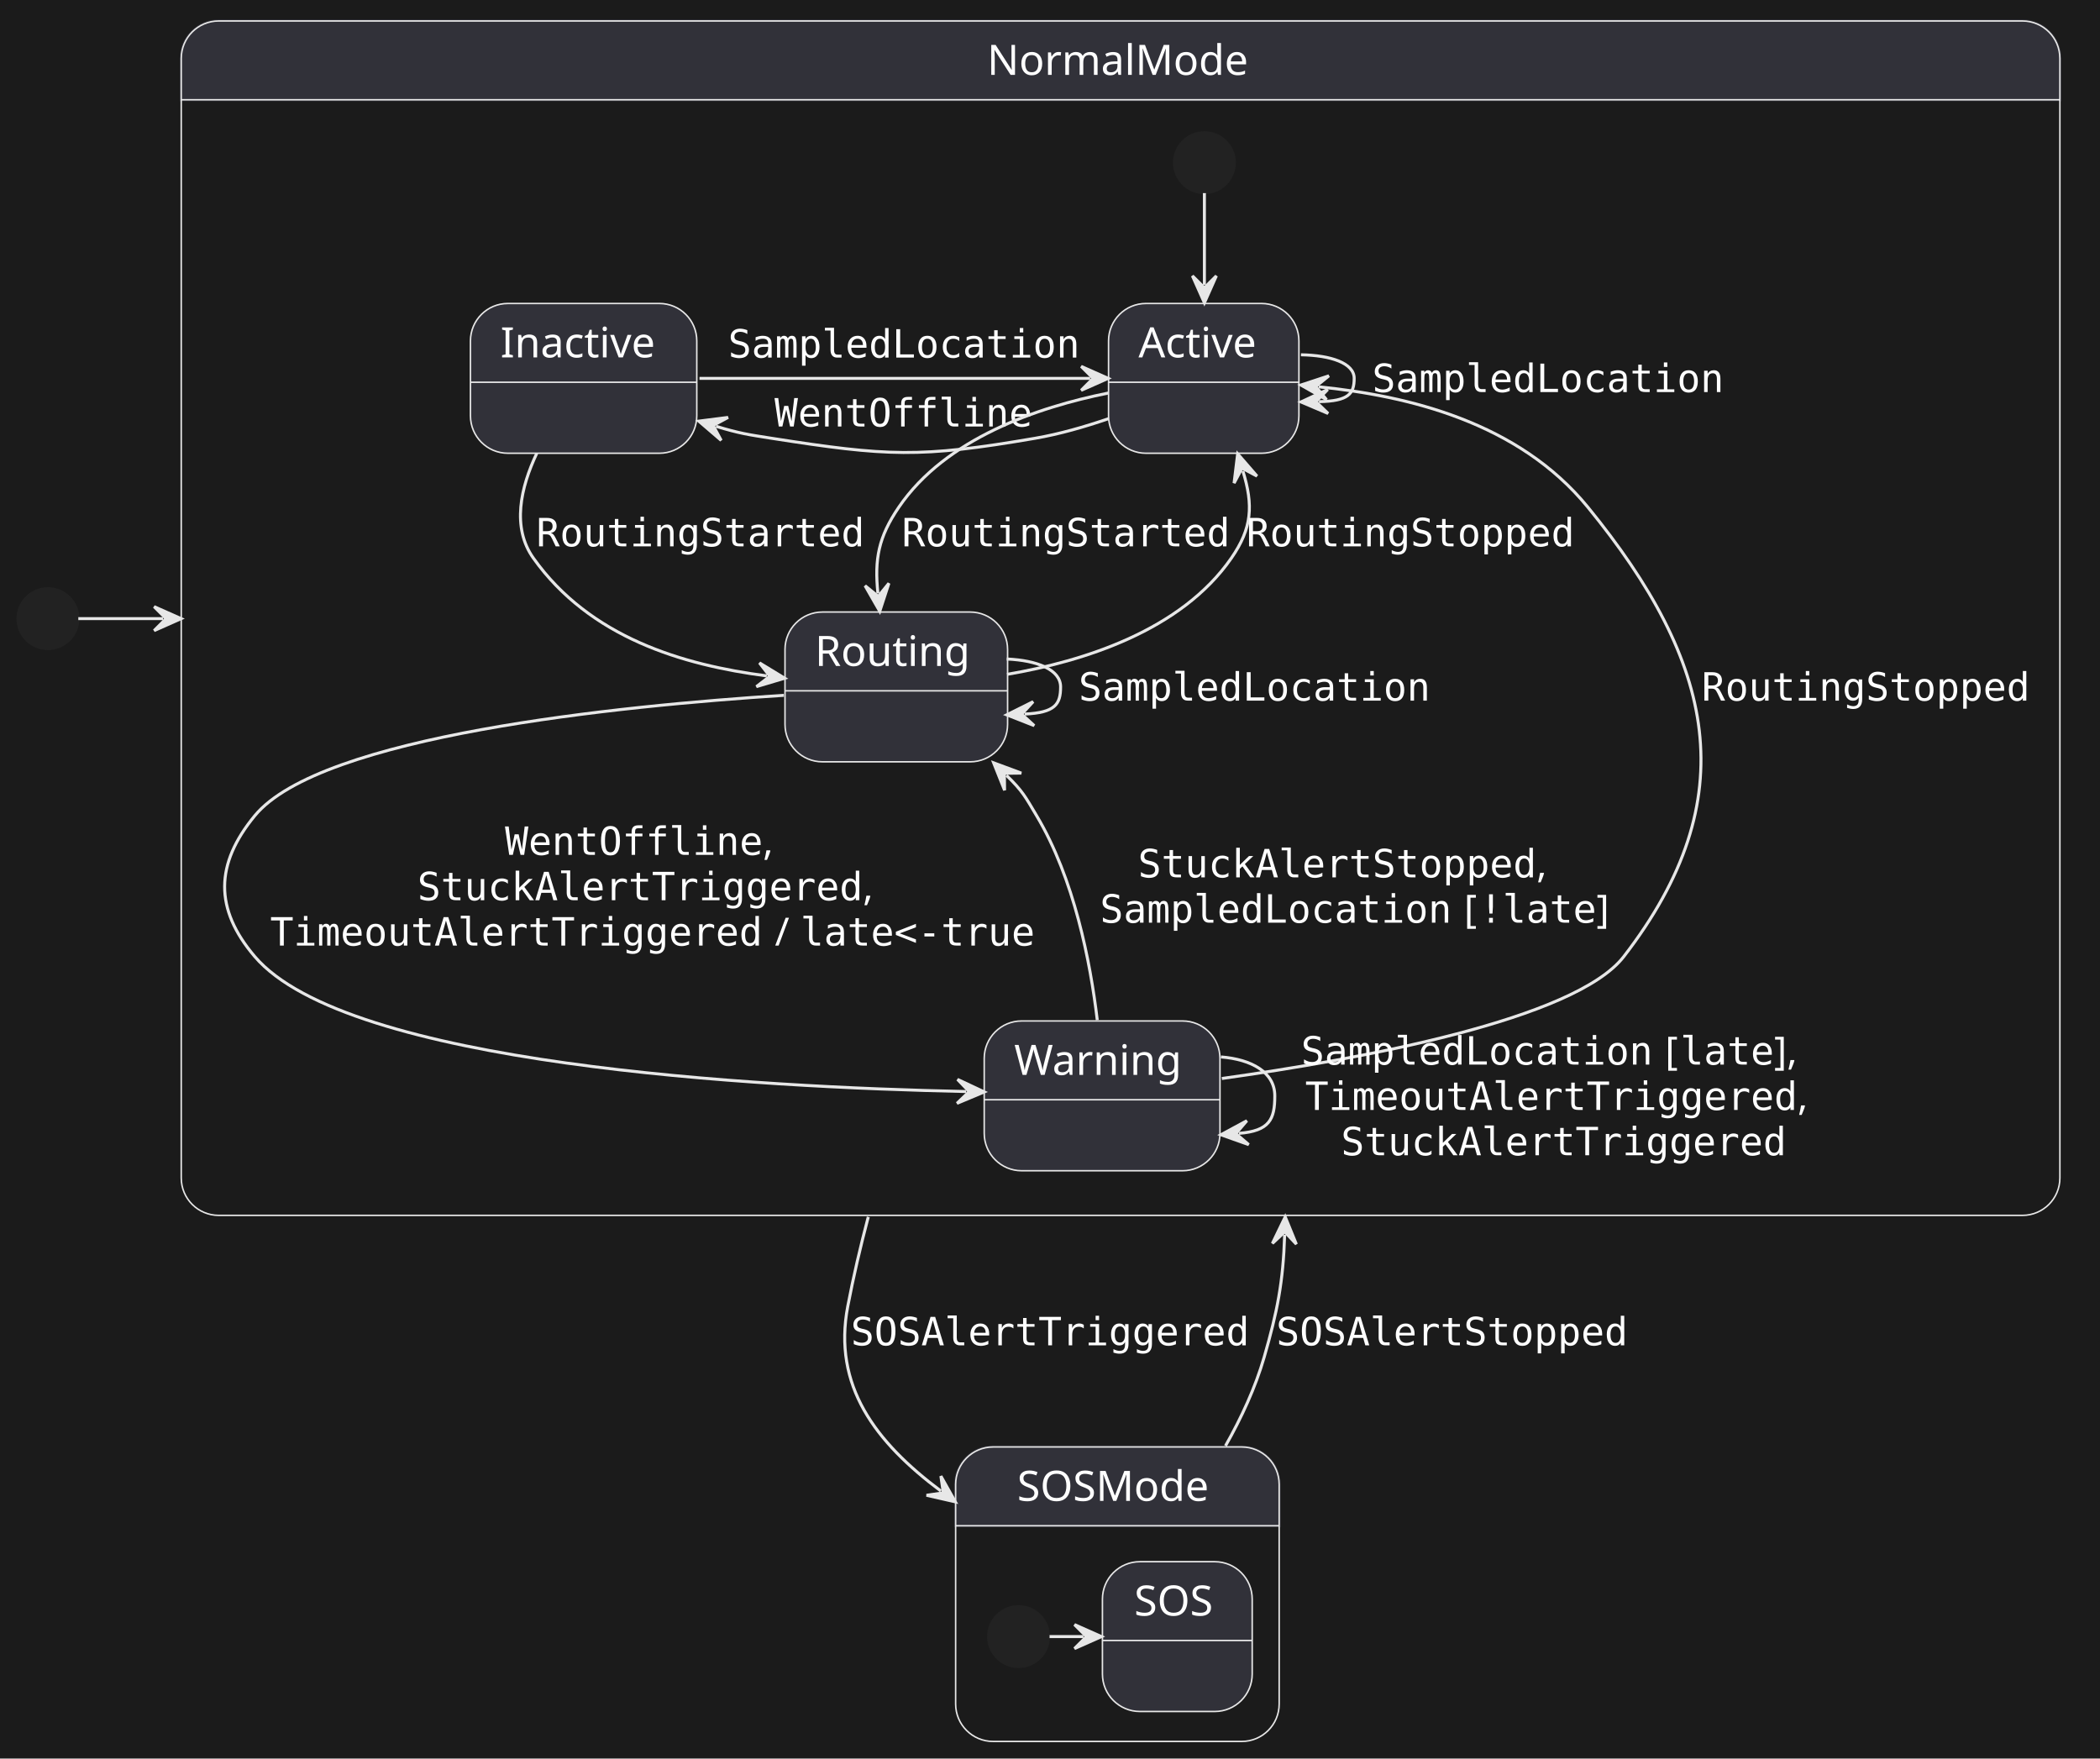
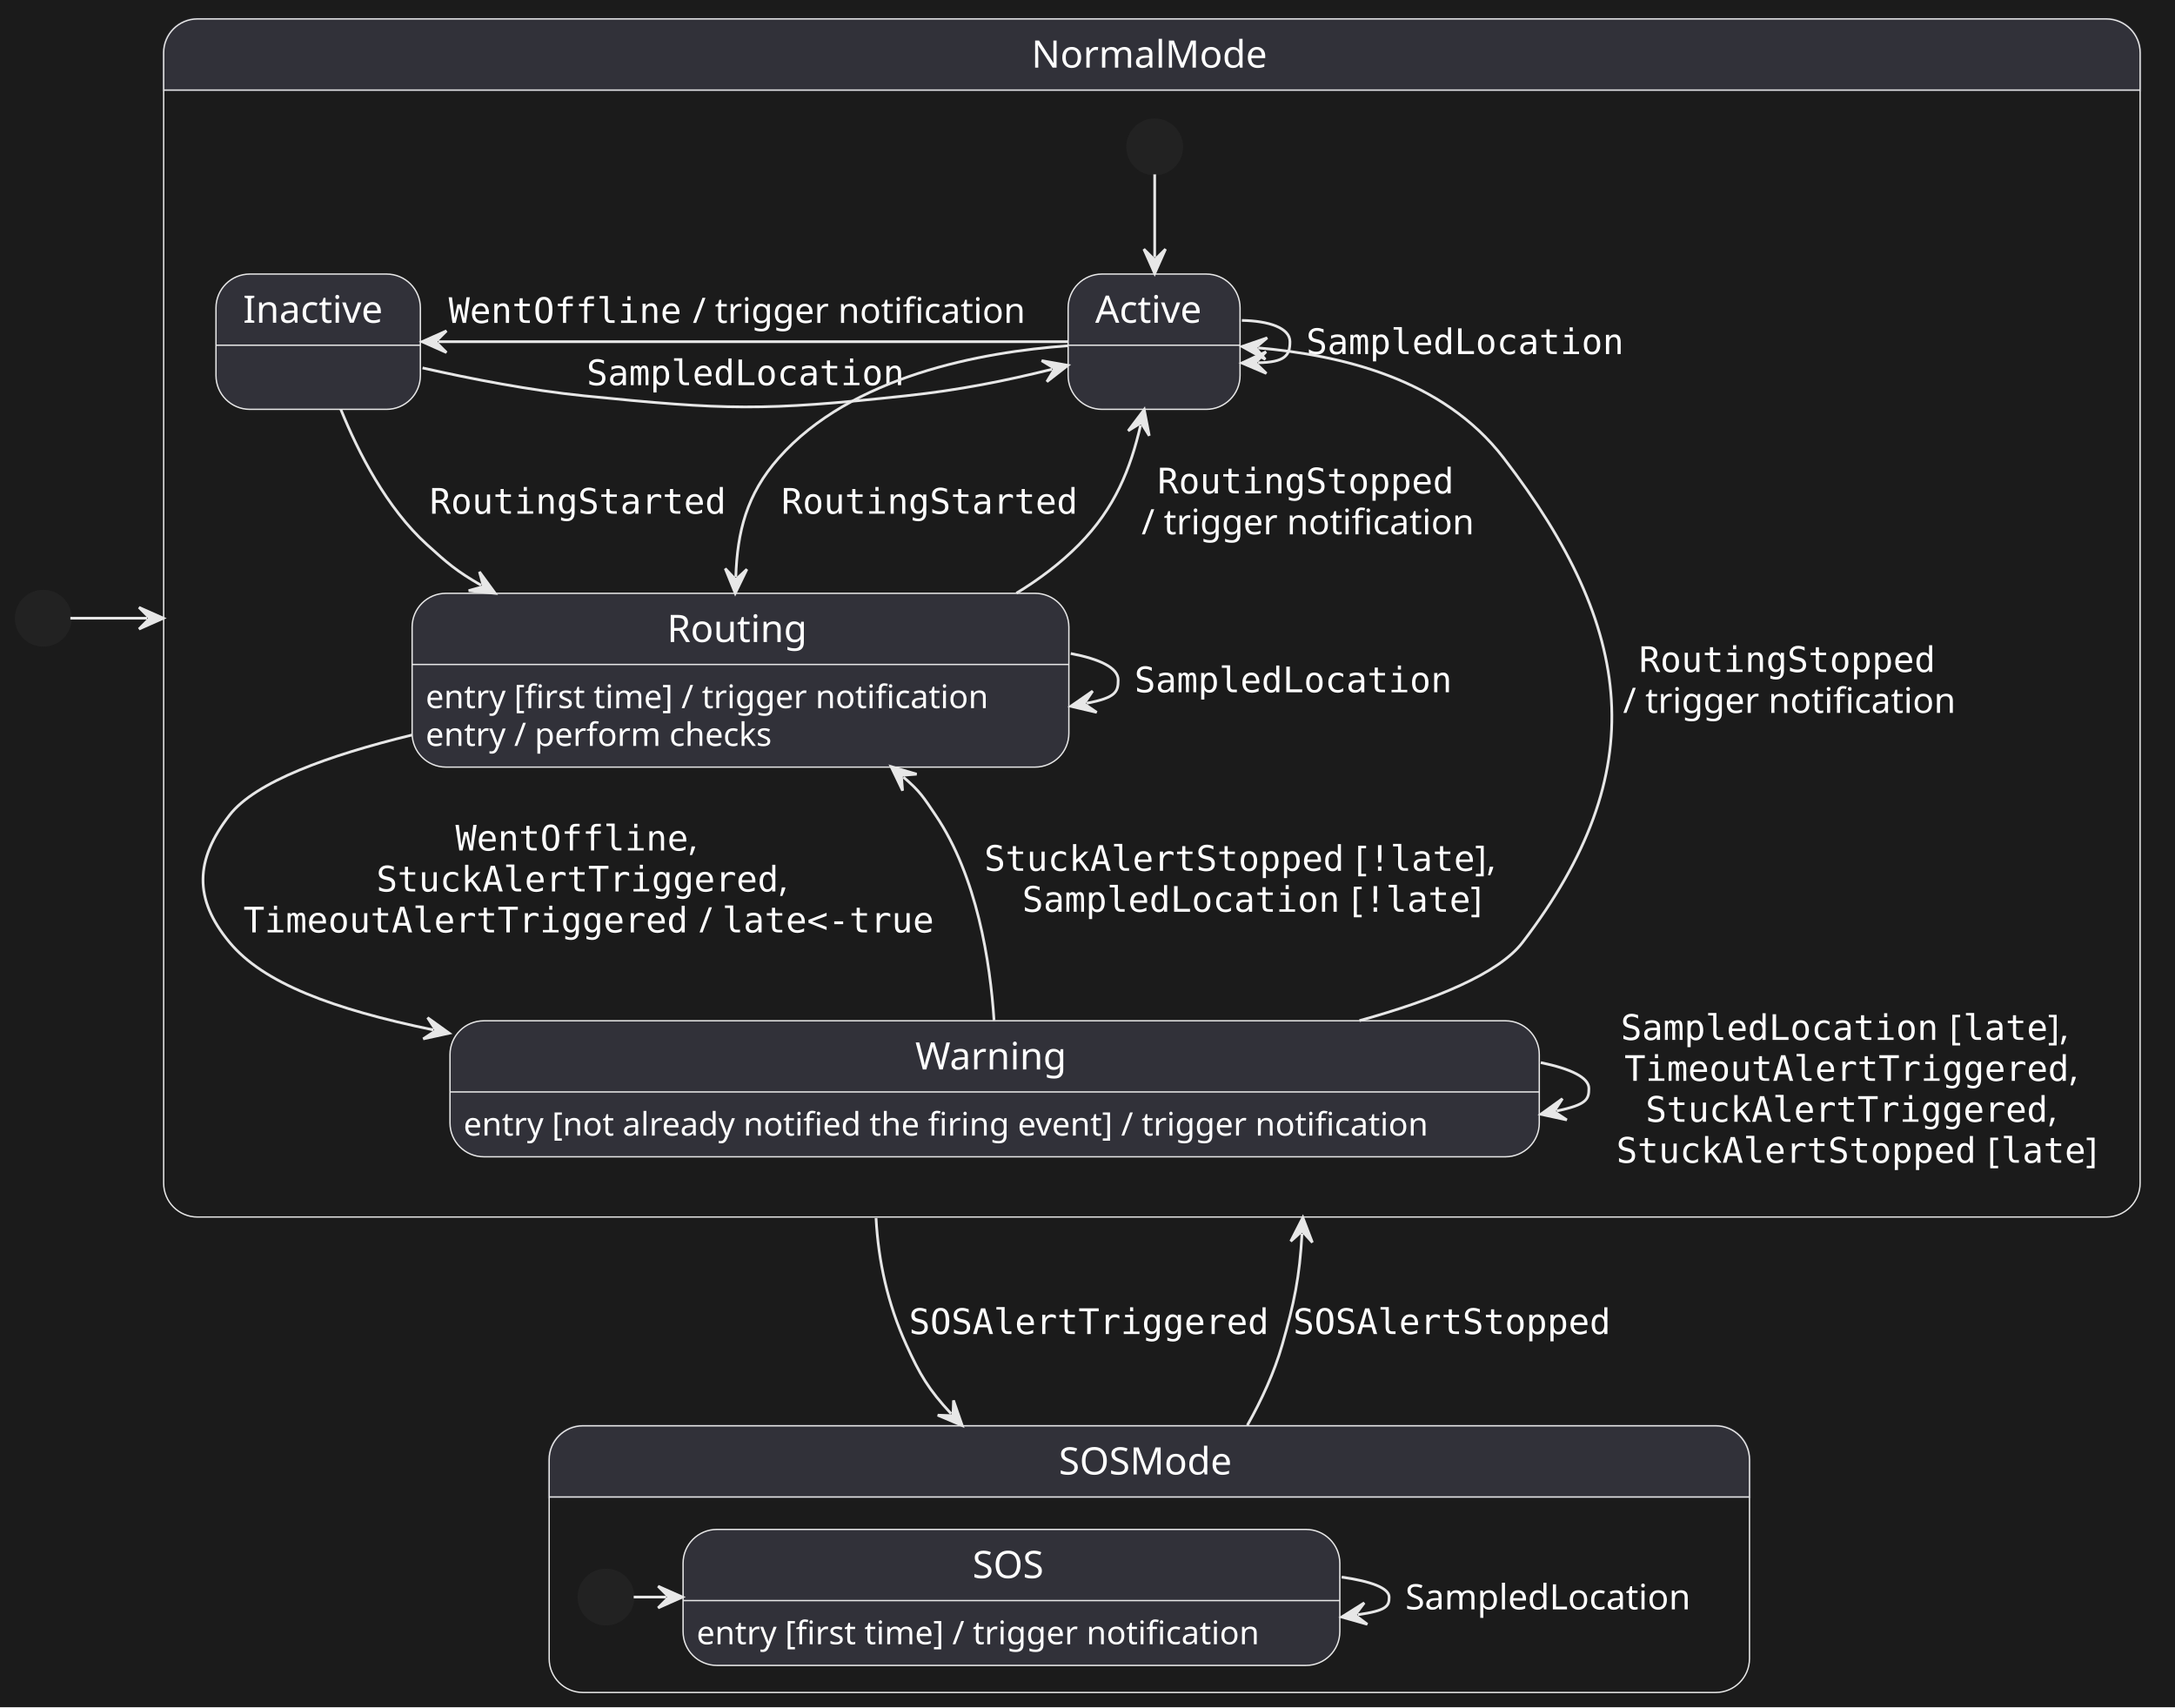
- <svg xmlns="http://www.w3.org/2000/svg" contentStyleType="text/css" data-diagram-type="STATE" height="587px" preserveAspectRatio="none" style="width:701px;height:587px;background:#1B1B1B;" version="1.1" viewBox="0 0 701 587" width="701px" zoomAndPan="magnify">
+ <svg xmlns="http://www.w3.org/2000/svg" contentStyleType="text/css" data-diagram-type="STATE" height="631px" preserveAspectRatio="none" style="width:804px;height:631px;background:#1B1B1B;" version="1.1" viewBox="0 0 804 631" width="804px" zoomAndPan="magnify">
  <defs />
  <g>
-     <rect fill="#1B1B1B" height="587" style="stroke:#FFFFFF00;stroke-width:1;" width="701" x="0" y="0" />
-     <path d="M73,7 L675.113,7 A12.5,12.5 0 0 1 687.613,19.5 L687.613,33.297 L60.5,33.297 L60.5,19.5 A12.5,12.5 0 0 1 73,7 " fill="#313139" style="stroke:#313139;stroke-width:1;" />
-     <rect fill="#FFFFFF" fill-opacity="0" height="398.695" rx="12.5" ry="12.5" style="stroke:#E7E7E7;stroke-width:0.5;" width="627.113" x="60.5" y="7" />
-     <line style="stroke:#E7E7E7;stroke-width:0.5;" x1="60.5" x2="687.613" y1="33.297" y2="33.297" />
-     <text fill="#FFFFFF" font-family="sans-serif" font-size="14" lengthAdjust="spacing" textLength="89.045" x="329.534" y="24.995">NormalMode</text>
-     <ellipse cx="402.04" cy="54.297" fill="#222222" rx="10" ry="10" style="stroke:#222222;stroke-width:1;" />
+     <rect fill="#1B1B1B" height="631" style="stroke:#FFFFFF00;stroke-width:1;" width="804" x="0" y="0" />
+     <path d="M73,7 L778.608,7 A12.5,12.5 0 0 1 791.108,19.5 L791.108,33.297 L60.5,33.297 L60.5,19.5 A12.5,12.5 0 0 1 73,7 " fill="#313139" style="stroke:#313139;stroke-width:1;" />
+     <rect fill="#FFFFFF" fill-opacity="0" height="442.828" rx="12.5" ry="12.5" style="stroke:#E7E7E7;stroke-width:0.5;" width="730.608" x="60.5" y="7" />
+     <line style="stroke:#E7E7E7;stroke-width:0.5;" x1="60.5" x2="791.108" y1="33.297" y2="33.297" />
+     <text fill="#FFFFFF" font-family="sans-serif" font-size="14" lengthAdjust="spacing" textLength="89.045" x="381.282" y="24.995">NormalMode</text>
+     <ellipse cx="426.84" cy="54.297" fill="#222222" rx="10" ry="10" style="stroke:#222222;stroke-width:1;" />
    <g id="NormalMode.Active">
-       <rect fill="#313139" height="50" rx="12.5" ry="12.5" style="stroke:#E7E7E7;stroke-width:0.5;" width="63.552" x="370.04" y="101.297" />
-       <line style="stroke:#E7E7E7;stroke-width:0.5;" x1="370.04" x2="433.592" y1="127.594" y2="127.594" />
-       <text fill="#FFFFFF" font-family="sans-serif" font-size="14" lengthAdjust="spacing" textLength="43.552" x="380.04" y="119.292">Active</text>
+       <rect fill="#313139" height="50" rx="12.5" ry="12.5" style="stroke:#E7E7E7;stroke-width:0.5;" width="63.552" x="394.84" y="101.297" />
+       <line style="stroke:#E7E7E7;stroke-width:0.5;" x1="394.84" x2="458.392" y1="127.594" y2="127.594" />
+       <text fill="#FFFFFF" font-family="sans-serif" font-size="14" lengthAdjust="spacing" textLength="43.552" x="404.84" y="119.292">Active</text>
    </g>
    <g id="NormalMode.Inactive">
-       <rect fill="#313139" height="50" rx="12.5" ry="12.5" style="stroke:#E7E7E7;stroke-width:0.5;" width="75.556" x="157.04" y="101.297" />
-       <line style="stroke:#E7E7E7;stroke-width:0.5;" x1="157.04" x2="232.596" y1="127.594" y2="127.594" />
-       <text fill="#FFFFFF" font-family="sans-serif" font-size="14" lengthAdjust="spacing" textLength="55.556" x="167.04" y="119.292">Inactive</text>
+       <rect fill="#313139" height="50" rx="12.5" ry="12.5" style="stroke:#E7E7E7;stroke-width:0.5;" width="75.556" x="79.84" y="101.297" />
+       <line style="stroke:#E7E7E7;stroke-width:0.5;" x1="79.84" x2="155.396" y1="127.594" y2="127.594" />
+       <text fill="#FFFFFF" font-family="sans-serif" font-size="14" lengthAdjust="spacing" textLength="55.556" x="89.84" y="119.292">Inactive</text>
    </g>
    <g id="NormalMode.Routing">
-       <rect fill="#313139" height="50" rx="12.5" ry="12.5" style="stroke:#E7E7E7;stroke-width:0.5;" width="74.305" x="262.04" y="204.297" />
-       <line style="stroke:#E7E7E7;stroke-width:0.5;" x1="262.04" x2="336.345" y1="230.594" y2="230.594" />
-       <text fill="#FFFFFF" font-family="sans-serif" font-size="14" lengthAdjust="spacing" textLength="54.305" x="272.04" y="222.292">Routing</text>
+       <rect fill="#313139" height="64.234" rx="12.5" ry="12.5" style="stroke:#E7E7E7;stroke-width:0.5;" width="242.773" x="152.34" y="219.297" />
+       <line style="stroke:#E7E7E7;stroke-width:0.5;" x1="152.34" x2="395.113" y1="245.594" y2="245.594" />
+       <text fill="#FFFFFF" font-family="sans-serif" font-size="14" lengthAdjust="spacing" textLength="54.305" x="246.574" y="237.292">Routing</text>
+       <text fill="#FFFFFF" font-family="sans-serif" font-size="12" lengthAdjust="spacing" textLength="222.773" x="157.34" y="261.732">entry [first time] / trigger notification</text>
+       <text fill="#FFFFFF" font-family="sans-serif" font-size="12" lengthAdjust="spacing" textLength="136.723" x="157.34" y="275.701">entry / perform checks</text>
    </g>
    <g id="NormalMode.Warning">
-       <rect fill="#313139" height="50" rx="12.5" ry="12.5" style="stroke:#E7E7E7;stroke-width:0.5;" width="78.7" x="328.54" y="340.797" />
-       <line style="stroke:#E7E7E7;stroke-width:0.5;" x1="328.54" x2="407.24" y1="367.094" y2="367.094" />
-       <text fill="#FFFFFF" font-family="sans-serif" font-size="14" lengthAdjust="spacing" textLength="58.7" x="338.54" y="358.792">Warning</text>
+       <rect fill="#313139" height="50.266" rx="12.5" ry="12.5" style="stroke:#E7E7E7;stroke-width:0.5;" width="402.664" x="166.34" y="377.297" />
+       <line style="stroke:#E7E7E7;stroke-width:0.5;" x1="166.34" x2="569.004" y1="403.594" y2="403.594" />
+       <text fill="#FFFFFF" font-family="sans-serif" font-size="14" lengthAdjust="spacing" textLength="58.7" x="338.322" y="395.292">Warning</text>
+       <text fill="#FFFFFF" font-family="sans-serif" font-size="12" lengthAdjust="spacing" textLength="382.664" x="171.34" y="419.732">entry [not already notified the firing event] / trigger notification</text>
    </g>
    <g id="link_*start*NormalMode_Active">
-       <path d="M402.04,64.447 C402.04,73.717 402.04,82.437 402.04,95.077 " fill="#FFFFFF" fill-opacity="0" id="*start*NormalMode-to-Active" style="stroke:#E7E7E7;stroke-width:1;" />
-       <polygon fill="#E7E7E7" points="402.04,101.077,406.04,92.077,402.04,96.077,398.04,92.077,402.04,101.077" style="stroke:#E7E7E7;stroke-width:1;" />
+       <path d="M426.84,64.447 C426.84,73.717 426.84,82.437 426.84,95.077 " fill="#FFFFFF" fill-opacity="0" id="*start*NormalMode-to-Active" style="stroke:#E7E7E7;stroke-width:1;" />
+       <polygon fill="#E7E7E7" points="426.84,101.077,430.84,92.077,426.84,96.077,422.84,92.077,426.84,101.077" style="stroke:#E7E7E7;stroke-width:1;" />
    </g>
    <g id="link_Active_Active">
-       <path d="M434.27,118.427 C444.22,118.587 452.04,121.207 452.04,126.297 C452.04,131.387 450.219,133.91 440.269,134.07 " fill="#FFFFFF" fill-opacity="0" id="Active-to-Active" style="stroke:#E7E7E7;stroke-width:1;" />
-       <polygon fill="#E7E7E7" points="434.27,134.167,443.333,138.022,439.269,134.087,443.204,130.023,434.27,134.167" style="stroke:#E7E7E7;stroke-width:1;" />
-       <text fill="#FFFFFF" font-family="monospace" font-size="13" lengthAdjust="spacing" textLength="117.4" x="458.04" y="130.864">SampledLocation</text>
+       <path d="M459.06,118.427 C469.02,118.587 476.84,121.207 476.84,126.297 C476.84,131.387 475.019,133.911 465.059,134.071 " fill="#FFFFFF" fill-opacity="0" id="Active-to-Active" style="stroke:#E7E7E7;stroke-width:1;" />
+       <polygon fill="#E7E7E7" points="459.06,134.167,468.123,138.022,464.059,134.087,467.995,130.023,459.06,134.167" style="stroke:#E7E7E7;stroke-width:1;" />
+       <text fill="#FFFFFF" font-family="monospace" font-size="13" lengthAdjust="spacing" textLength="117.4" x="482.84" y="130.864">SampledLocation</text>
    </g>
    <g id="link_Inactive_Active">
-       <path d="M239.016,142.304 C246.936,144.684 249.55,145.047 257.54,146.297 C296.19,152.327 307,152.917 345.54,146.297 C353.65,144.907 362.13,142.467 369.98,139.767 " fill="#FFFFFF" fill-opacity="0" id="Inactive-backto-Active" style="stroke:#E7E7E7;stroke-width:1;" />
-       <polygon fill="#E7E7E7" points="233.27,140.577,240.738,146.998,238.059,142.016,243.04,139.336,233.27,140.577" style="stroke:#E7E7E7;stroke-width:1;" />
-       <text fill="#FFFFFF" font-family="monospace" font-size="13" lengthAdjust="spacing" textLength="86.093" x="258.54" y="142.364">WentOffline</text>
+       <path d="M162.04,126.297 C223.56,126.297 337.48,126.297 394.81,126.297 " fill="#FFFFFF" fill-opacity="0" id="Inactive-backto-Active" style="stroke:#E7E7E7;stroke-width:1;" />
+       <polygon fill="#E7E7E7" points="156.04,126.297,165.04,130.297,161.04,126.297,165.04,122.297,156.04,126.297" style="stroke:#E7E7E7;stroke-width:1;" />
+       <text fill="#FFFFFF" font-family="monospace" font-size="13" lengthAdjust="spacing" textLength="86.093" x="165.84" y="119.364">WentOffline</text>
+       <text fill="#FFFFFF" font-family="sans-serif" font-size="13" lengthAdjust="spacing" textLength="129.651" x="256.066" y="119.364">/ trigger notification</text>
    </g>
    <g id="link_Inactive_Active">
-       <path d="M233.49,126.297 C272.78,126.297 327.09,126.297 363.91,126.297 " fill="#FFFFFF" fill-opacity="0" id="Inactive-to-Active" style="stroke:#E7E7E7;stroke-width:1;" />
-       <polygon fill="#E7E7E7" points="369.91,126.297,360.91,122.297,364.91,126.297,360.91,130.297,369.91,126.297" style="stroke:#E7E7E7;stroke-width:1;" />
-       <text fill="#FFFFFF" font-family="monospace" font-size="13" lengthAdjust="spacing" textLength="117.4" x="243.04" y="119.364">SampledLocation</text>
+       <path d="M156.2,135.987 C174.18,140.047 195.97,144.287 215.84,146.297 C268.46,151.607 282.26,151.947 334.84,146.297 C354.99,144.127 371.385,140.804 388.935,136.474 " fill="#FFFFFF" fill-opacity="0" id="Inactive-to-Active" style="stroke:#E7E7E7;stroke-width:1;" />
+       <polygon fill="#E7E7E7" points="394.76,135.037,385.064,133.309,389.906,136.235,386.98,141.076,394.76,135.037" style="stroke:#E7E7E7;stroke-width:1;" />
+       <text fill="#FFFFFF" font-family="monospace" font-size="13" lengthAdjust="spacing" textLength="117.4" x="216.84" y="142.364">SampledLocation</text>
    </g>
    <g id="link_Active_Routing">
-       <path d="M369.97,131.197 C346.34,135.927 315.69,146.357 300.04,169.297 C293.23,179.287 291.875,186.628 293.055,198.088 " fill="#FFFFFF" fill-opacity="0" id="Active-to-Routing" style="stroke:#E7E7E7;stroke-width:1;" />
-       <polygon fill="#E7E7E7" points="293.67,204.057,296.727,194.695,293.158,199.083,288.769,195.514,293.67,204.057" style="stroke:#E7E7E7;stroke-width:1;" />
-       <text fill="#FFFFFF" font-family="monospace" font-size="13" lengthAdjust="spacing" textLength="109.573" x="301.04" y="182.364">RoutingStarted</text>
+       <path d="M394.73,127.797 C362.78,130.127 314.73,138.897 287.84,169.297 C275.93,182.767 272.551,196.6 271.991,213.27 " fill="#FFFFFF" fill-opacity="0" id="Active-to-Routing" style="stroke:#E7E7E7;stroke-width:1;" />
+       <polygon fill="#E7E7E7" points="271.79,219.267,276.09,210.406,271.958,214.27,268.094,210.138,271.79,219.267" style="stroke:#E7E7E7;stroke-width:1;" />
+       <text fill="#FFFFFF" font-family="monospace" font-size="13" lengthAdjust="spacing" textLength="109.573" x="288.84" y="189.864">RoutingStarted</text>
    </g>
    <g id="link_Active_Routing">
-       <path d="M414.895,157.224 C418.395,168.664 418.01,176.247 411.04,186.297 C394.31,210.447 361.85,220.737 336.17,225.097 " fill="#FFFFFF" fill-opacity="0" id="Active-backto-Routing" style="stroke:#E7E7E7;stroke-width:1;" />
-       <polygon fill="#E7E7E7" points="413.14,151.487,411.948,161.263,414.603,156.268,419.598,158.923,413.14,151.487" style="stroke:#E7E7E7;stroke-width:1;" />
-       <text fill="#FFFFFF" font-family="monospace" font-size="13" lengthAdjust="spacing" textLength="109.573" x="416.04" y="182.364">RoutingStopped</text>
+       <path d="M421.614,157.222 C417.904,173.212 412.17,187.817 398.84,201.297 C392.04,208.177 384.16,214.117 375.73,219.237 " fill="#FFFFFF" fill-opacity="0" id="Active-backto-Routing" style="stroke:#E7E7E7;stroke-width:1;" />
+       <polygon fill="#E7E7E7" points="422.97,151.377,417.039,159.24,421.84,156.248,424.832,161.048,422.97,151.377" style="stroke:#E7E7E7;stroke-width:1;" />
+       <text fill="#FFFFFF" font-family="monospace" font-size="13" lengthAdjust="spacing" textLength="109.573" x="427.879" y="182.364">RoutingStopped</text>
+       <text fill="#FFFFFF" font-family="sans-serif" font-size="13" lengthAdjust="spacing" textLength="4.132" x="537.452" y="182.364"> </text>
+       <text fill="#FFFFFF" font-family="sans-serif" font-size="13" lengthAdjust="spacing" textLength="129.651" x="421.972" y="197.497">/ trigger notification</text>
    </g>
    <g id="link_Inactive_Routing">
-       <path d="M179.19,151.307 C173.8,162.707 170.75,176.047 178.04,186.297 C196.93,212.837 227.879,221.988 255.979,225.618 " fill="#FFFFFF" fill-opacity="0" id="Inactive-to-Routing" style="stroke:#E7E7E7;stroke-width:1;" />
-       <polygon fill="#E7E7E7" points="261.93,226.387,253.517,221.267,256.971,225.746,252.492,229.201,261.93,226.387" style="stroke:#E7E7E7;stroke-width:1;" />
-       <text fill="#FFFFFF" font-family="monospace" font-size="13" lengthAdjust="spacing" textLength="109.573" x="179.04" y="182.364">RoutingStarted</text>
+       <path d="M125.99,151.337 C132.47,167.297 142.92,187.747 157.84,201.297 C165.37,208.137 168.775,211.113 177.845,216.313 " fill="#FFFFFF" fill-opacity="0" id="Inactive-to-Routing" style="stroke:#E7E7E7;stroke-width:1;" />
+       <polygon fill="#E7E7E7" points="183.05,219.297,177.232,211.35,178.712,216.81,173.253,218.291,183.05,219.297" style="stroke:#E7E7E7;stroke-width:1;" />
+       <text fill="#FFFFFF" font-family="monospace" font-size="13" lengthAdjust="spacing" textLength="109.573" x="158.84" y="189.864">RoutingStarted</text>
    </g>
    <g id="link_Routing_Routing">
-       <path d="M336.06,219.977 C346.25,220.427 354.04,223.537 354.04,229.297 C354.04,235.057 352.244,237.902 342.054,238.352 " fill="#FFFFFF" fill-opacity="0" id="Routing-to-Routing" style="stroke:#E7E7E7;stroke-width:1;" />
-       <polygon fill="#E7E7E7" points="336.06,238.617,345.228,242.216,341.055,238.396,344.875,234.224,336.06,238.617" style="stroke:#E7E7E7;stroke-width:1;" />
-       <text fill="#FFFFFF" font-family="monospace" font-size="13" lengthAdjust="spacing" textLength="117.4" x="360.04" y="233.864">SampledLocation</text>
+       <path d="M395.81,241.547 C406.59,243.597 413.34,246.847 413.34,251.297 C413.34,255.747 412.484,257.876 401.704,259.926 " fill="#FFFFFF" fill-opacity="0" id="Routing-to-Routing" style="stroke:#E7E7E7;stroke-width:1;" />
+       <polygon fill="#E7E7E7" points="395.81,261.047,405.399,263.295,400.722,260.113,403.904,255.436,395.81,261.047" style="stroke:#E7E7E7;stroke-width:1;" />
+       <text fill="#FFFFFF" font-family="monospace" font-size="13" lengthAdjust="spacing" textLength="117.4" x="419.34" y="255.864">SampledLocation</text>
    </g>
    <g id="link_Routing_Warning">
-       <path d="M261.68,232.097 C206.41,235.637 107,245.617 85.04,272.297 C71.77,288.427 71.5,303.397 85.04,319.297 C115.87,355.467 252.231,362.87 322.541,364.36 " fill="#FFFFFF" fill-opacity="0" id="Routing-to-Warning" style="stroke:#E7E7E7;stroke-width:1;" />
-       <polygon fill="#E7E7E7" points="328.54,364.487,319.627,360.297,323.541,364.381,319.457,368.295,328.54,364.487" style="stroke:#E7E7E7;stroke-width:1;" />
-       <text fill="#FFFFFF" font-family="monospace" font-size="13" lengthAdjust="spacing" textLength="86.093" x="168.563" y="285.364">WentOffline</text>
-       <text fill="#FFFFFF" font-family="sans-serif" font-size="13" lengthAdjust="spacing" textLength="4.132" x="254.656" y="285.364">,</text>
-       <text fill="#FFFFFF" font-family="sans-serif" font-size="13" lengthAdjust="spacing" textLength="4.132" x="135.19" y="300.497"> </text>
-       <text fill="#FFFFFF" font-family="monospace" font-size="13" lengthAdjust="spacing" textLength="148.707" x="139.322" y="300.497">StuckAlertTriggered</text>
-       <text fill="#FFFFFF" font-family="sans-serif" font-size="13" lengthAdjust="spacing" textLength="4.132" x="288.029" y="300.497">,</text>
-       <text fill="#FFFFFF" font-family="sans-serif" font-size="13" lengthAdjust="spacing" textLength="4.132" x="86.04" y="315.629"> </text>
-       <text fill="#FFFFFF" font-family="monospace" font-size="13" lengthAdjust="spacing" textLength="164.36" x="90.172" y="315.629">TimeoutAlertTriggered</text>
-       <text fill="#FFFFFF" font-family="sans-serif" font-size="13" lengthAdjust="spacing" textLength="4.38" x="258.664" y="315.629">/</text>
-       <text fill="#FFFFFF" font-family="monospace" font-size="13" lengthAdjust="spacing" textLength="78.267" x="267.177" y="315.629">late&lt;-true</text>
+       <path d="M152.27,271.677 C121.48,279.167 94.38,288.967 84.84,301.297 C72.06,317.817 71.5,332.227 84.84,348.297 C97.33,363.347 122.754,372.932 160.194,380.672 " fill="#FFFFFF" fill-opacity="0" id="Routing-to-Warning" style="stroke:#E7E7E7;stroke-width:1;" />
+       <polygon fill="#E7E7E7" points="166.07,381.887,158.066,376.148,161.173,380.875,156.447,383.982,166.07,381.887" style="stroke:#E7E7E7;stroke-width:1;" />
+       <text fill="#FFFFFF" font-family="monospace" font-size="13" lengthAdjust="spacing" textLength="86.093" x="168.363" y="314.364">WentOffline</text>
+       <text fill="#FFFFFF" font-family="sans-serif" font-size="13" lengthAdjust="spacing" textLength="4.132" x="254.456" y="314.364">,</text>
+       <text fill="#FFFFFF" font-family="sans-serif" font-size="13" lengthAdjust="spacing" textLength="4.132" x="134.99" y="329.497"> </text>
+       <text fill="#FFFFFF" font-family="monospace" font-size="13" lengthAdjust="spacing" textLength="148.707" x="139.122" y="329.497">StuckAlertTriggered</text>
+       <text fill="#FFFFFF" font-family="sans-serif" font-size="13" lengthAdjust="spacing" textLength="4.132" x="287.829" y="329.497">,</text>
+       <text fill="#FFFFFF" font-family="sans-serif" font-size="13" lengthAdjust="spacing" textLength="4.132" x="85.84" y="344.629"> </text>
+       <text fill="#FFFFFF" font-family="monospace" font-size="13" lengthAdjust="spacing" textLength="164.36" x="89.972" y="344.629">TimeoutAlertTriggered</text>
+       <text fill="#FFFFFF" font-family="sans-serif" font-size="13" lengthAdjust="spacing" textLength="4.38" x="258.464" y="344.629">/</text>
+       <text fill="#FFFFFF" font-family="monospace" font-size="13" lengthAdjust="spacing" textLength="78.267" x="266.977" y="344.629">late&lt;-true</text>
    </g>
    <g id="link_Routing_Warning">
-       <path d="M335.984,258.828 C341.424,264.138 342.23,265.907 346.04,272.297 C358.55,293.287 363.95,320.917 366.28,340.507 " fill="#FFFFFF" fill-opacity="0" id="Routing-backto-Warning" style="stroke:#E7E7E7;stroke-width:1;" />
-       <polygon fill="#E7E7E7" points="331.69,254.637,335.336,263.786,335.268,258.129,340.925,258.061,331.69,254.637" style="stroke:#E7E7E7;stroke-width:1;" />
-       <text fill="#FFFFFF" font-family="monospace" font-size="13" lengthAdjust="spacing" textLength="133.053" x="379.852" y="292.864">StuckAlertStopped</text>
-       <text fill="#FFFFFF" font-family="sans-serif" font-size="13" lengthAdjust="spacing" textLength="4.132" x="512.905" y="292.864">,</text>
-       <text fill="#FFFFFF" font-family="sans-serif" font-size="13" lengthAdjust="spacing" textLength="4.132" x="363.04" y="307.997"> </text>
-       <text fill="#FFFFFF" font-family="monospace" font-size="13" lengthAdjust="spacing" textLength="117.4" x="367.172" y="307.997">SampledLocation</text>
-       <text fill="#FFFFFF" font-family="sans-serif" font-size="13" lengthAdjust="spacing" textLength="5.072" x="488.705" y="307.997">[</text>
-       <text fill="#FFFFFF" font-family="monospace" font-size="13" lengthAdjust="spacing" textLength="39.133" x="493.776" y="307.997">!late</text>
-       <text fill="#FFFFFF" font-family="sans-serif" font-size="13" lengthAdjust="spacing" textLength="5.072" x="532.91" y="307.997">]</text>
+       <path d="M333.956,287.24 C340.196,292.56 341.35,294.657 345.84,301.297 C361.18,323.967 366.03,355.547 367.45,377.117 " fill="#FFFFFF" fill-opacity="0" id="Routing-backto-Warning" style="stroke:#E7E7E7;stroke-width:1;" />
+       <polygon fill="#E7E7E7" points="329.39,283.347,333.644,292.23,333.195,286.591,338.834,286.142,329.39,283.347" style="stroke:#E7E7E7;stroke-width:1;" />
+       <text fill="#FFFFFF" font-family="monospace" font-size="13" lengthAdjust="spacing" textLength="133.053" x="363.84" y="321.864">StuckAlertStopped</text>
+       <text fill="#FFFFFF" font-family="sans-serif" font-size="13" lengthAdjust="spacing" textLength="5.072" x="501.026" y="321.864">[</text>
+       <text fill="#FFFFFF" font-family="monospace" font-size="13" lengthAdjust="spacing" textLength="39.133" x="506.097" y="321.864">!late</text>
+       <text fill="#FFFFFF" font-family="sans-serif" font-size="13" lengthAdjust="spacing" textLength="9.204" x="545.231" y="321.864">],</text>
+       <text fill="#FFFFFF" font-family="sans-serif" font-size="13" lengthAdjust="spacing" textLength="4.132" x="373.733" y="336.997"> </text>
+       <text fill="#FFFFFF" font-family="monospace" font-size="13" lengthAdjust="spacing" textLength="117.4" x="377.865" y="336.997">SampledLocation</text>
+       <text fill="#FFFFFF" font-family="sans-serif" font-size="13" lengthAdjust="spacing" textLength="5.072" x="499.397" y="336.997">[</text>
+       <text fill="#FFFFFF" font-family="monospace" font-size="13" lengthAdjust="spacing" textLength="39.133" x="504.469" y="336.997">!late</text>
+       <text fill="#FFFFFF" font-family="sans-serif" font-size="13" lengthAdjust="spacing" textLength="5.072" x="543.602" y="336.997">]</text>
    </g>
    <g id="link_Active_Warning">
-       <path d="M440.22,129.126 C469.91,132.106 506.82,140.857 530.04,169.297 C572.35,221.097 582.92,266.357 542.04,319.297 C525.78,340.367 454,353.557 407.86,360.007 " fill="#FFFFFF" fill-opacity="0" id="Active-backto-Warning" style="stroke:#E7E7E7;stroke-width:1;" />
-       <polygon fill="#E7E7E7" points="434.25,128.527,442.805,133.406,439.225,129.026,443.604,125.446,434.25,128.527" style="stroke:#E7E7E7;stroke-width:1;" />
-       <text fill="#FFFFFF" font-family="monospace" font-size="13" lengthAdjust="spacing" textLength="109.573" x="568.04" y="233.864">RoutingStopped</text>
+       <path d="M465.097,128.587 C495.337,131.217 533.19,139.777 555.84,169.297 C604.31,232.457 611.2,285.047 562.84,348.297 C554,359.867 530.39,369.497 502.53,377.247 " fill="#FFFFFF" fill-opacity="0" id="Active-backto-Warning" style="stroke:#E7E7E7;stroke-width:1;" />
+       <polygon fill="#E7E7E7" points="459.12,128.067,467.74,132.832,464.101,128.5,468.433,124.862,459.12,128.067" style="stroke:#E7E7E7;stroke-width:1;" />
+       <text fill="#FFFFFF" font-family="monospace" font-size="13" lengthAdjust="spacing" textLength="109.573" x="605.879" y="248.364">RoutingStopped</text>
+       <text fill="#FFFFFF" font-family="sans-serif" font-size="13" lengthAdjust="spacing" textLength="4.132" x="715.452" y="248.364"> </text>
+       <text fill="#FFFFFF" font-family="sans-serif" font-size="13" lengthAdjust="spacing" textLength="129.651" x="599.972" y="263.497">/ trigger notification</text>
    </g>
    <g id="link_Warning_Warning">
-       <path d="M407.55,352.807 C417.81,353.607 425.54,357.937 425.54,365.797 C425.54,373.657 423.792,377.521 413.532,378.32 " fill="#FFFFFF" fill-opacity="0" id="Warning-to-Warning" style="stroke:#E7E7E7;stroke-width:1;" />
-       <polygon fill="#E7E7E7" points="407.55,378.787,416.834,382.075,412.535,378.398,416.212,374.099,407.55,378.787" style="stroke:#E7E7E7;stroke-width:1;" />
-       <text fill="#FFFFFF" font-family="monospace" font-size="13" lengthAdjust="spacing" textLength="117.4" x="434.295" y="355.364">SampledLocation</text>
-       <text fill="#FFFFFF" font-family="sans-serif" font-size="13" lengthAdjust="spacing" textLength="5.072" x="555.827" y="355.364">[</text>
-       <text fill="#FFFFFF" font-family="monospace" font-size="13" lengthAdjust="spacing" textLength="31.307" x="560.899" y="355.364">late</text>
-       <text fill="#FFFFFF" font-family="sans-serif" font-size="13" lengthAdjust="spacing" textLength="9.204" x="592.206" y="355.364">],</text>
-       <text fill="#FFFFFF" font-family="sans-serif" font-size="13" lengthAdjust="spacing" textLength="4.132" x="431.54" y="370.497"> </text>
-       <text fill="#FFFFFF" font-family="monospace" font-size="13" lengthAdjust="spacing" textLength="164.36" x="435.672" y="370.497">TimeoutAlertTriggered</text>
-       <text fill="#FFFFFF" font-family="sans-serif" font-size="13" lengthAdjust="spacing" textLength="4.132" x="600.032" y="370.497">,</text>
-       <text fill="#FFFFFF" font-family="sans-serif" font-size="13" lengthAdjust="spacing" textLength="4.132" x="443.499" y="385.629"> </text>
-       <text fill="#FFFFFF" font-family="monospace" font-size="13" lengthAdjust="spacing" textLength="148.707" x="447.631" y="385.629">StuckAlertTriggered</text>
+       <path d="M569.56,392.747 C580.71,395.067 587.34,398.257 587.34,402.297 C587.34,406.337 586.584,408.305 575.434,410.625 " fill="#FFFFFF" fill-opacity="0" id="Warning-to-Warning" style="stroke:#E7E7E7;stroke-width:1;" />
+       <polygon fill="#E7E7E7" points="569.56,411.847,579.186,413.93,574.455,410.828,577.556,406.097,569.56,411.847" style="stroke:#E7E7E7;stroke-width:1;" />
+       <text fill="#FFFFFF" font-family="monospace" font-size="13" lengthAdjust="spacing" textLength="117.4" x="599.101" y="384.364">SampledLocation</text>
+       <text fill="#FFFFFF" font-family="sans-serif" font-size="13" lengthAdjust="spacing" textLength="5.072" x="720.633" y="384.364">[</text>
+       <text fill="#FFFFFF" font-family="monospace" font-size="13" lengthAdjust="spacing" textLength="31.307" x="725.705" y="384.364">late</text>
+       <text fill="#FFFFFF" font-family="sans-serif" font-size="13" lengthAdjust="spacing" textLength="9.204" x="757.011" y="384.364">],</text>
+       <text fill="#FFFFFF" font-family="sans-serif" font-size="13" lengthAdjust="spacing" textLength="4.132" x="596.346" y="399.497"> </text>
+       <text fill="#FFFFFF" font-family="monospace" font-size="13" lengthAdjust="spacing" textLength="164.36" x="600.478" y="399.497">TimeoutAlertTriggered</text>
+       <text fill="#FFFFFF" font-family="sans-serif" font-size="13" lengthAdjust="spacing" textLength="4.132" x="764.838" y="399.497">,</text>
+       <text fill="#FFFFFF" font-family="sans-serif" font-size="13" lengthAdjust="spacing" textLength="4.132" x="604.172" y="414.629"> </text>
+       <text fill="#FFFFFF" font-family="monospace" font-size="13" lengthAdjust="spacing" textLength="148.707" x="608.305" y="414.629">StuckAlertTriggered</text>
+       <text fill="#FFFFFF" font-family="sans-serif" font-size="13" lengthAdjust="spacing" textLength="4.132" x="757.011" y="414.629">,</text>
+       <text fill="#FFFFFF" font-family="sans-serif" font-size="13" lengthAdjust="spacing" textLength="4.132" x="593.34" y="429.762"> </text>
+       <text fill="#FFFFFF" font-family="monospace" font-size="13" lengthAdjust="spacing" textLength="133.053" x="597.472" y="429.762">StuckAlertStopped</text>
+       <text fill="#FFFFFF" font-family="sans-serif" font-size="13" lengthAdjust="spacing" textLength="5.072" x="734.658" y="429.762">[</text>
+       <text fill="#FFFFFF" font-family="monospace" font-size="13" lengthAdjust="spacing" textLength="31.307" x="739.73" y="429.762">late</text>
+       <text fill="#FFFFFF" font-family="sans-serif" font-size="13" lengthAdjust="spacing" textLength="5.072" x="771.036" y="429.762">]</text>
    </g>
-     <path d="M331.5,483 L414.5,483 A12.5,12.5 0 0 1 427,495.5 L427,509.297 L319,509.297 L319,495.5 A12.5,12.5 0 0 1 331.5,483 " fill="#313139" style="stroke:#313139;stroke-width:1;" />
-     <rect fill="#FFFFFF" fill-opacity="0" height="98.297" rx="12.5" ry="12.5" style="stroke:#E7E7E7;stroke-width:0.5;" width="108" x="319" y="483" />
-     <line style="stroke:#E7E7E7;stroke-width:0.5;" x1="319" x2="427" y1="509.297" y2="509.297" />
-     <text fill="#FFFFFF" font-family="sans-serif" font-size="14" lengthAdjust="spacing" textLength="66.938" x="339.531" y="500.995">SOSMode</text>
-     <ellipse cx="340" cy="546.297" fill="#222222" rx="10" ry="10" style="stroke:#222222;stroke-width:1;" />
+     <path d="M215.5,527 L634.207,527 A12.5,12.5 0 0 1 646.707,539.5 L646.707,553.297 L203,553.297 L203,539.5 A12.5,12.5 0 0 1 215.5,527 " fill="#313139" style="stroke:#313139;stroke-width:1;" />
+     <rect fill="#FFFFFF" fill-opacity="0" height="98.562" rx="12.5" ry="12.5" style="stroke:#E7E7E7;stroke-width:0.5;" width="443.707" x="203" y="527" />
+     <line style="stroke:#E7E7E7;stroke-width:0.5;" x1="203" x2="646.707" y1="553.297" y2="553.297" />
+     <text fill="#FFFFFF" font-family="sans-serif" font-size="14" lengthAdjust="spacing" textLength="66.938" x="391.385" y="544.995">SOSMode</text>
+     <ellipse cx="224" cy="590.297" fill="#222222" rx="10" ry="10" style="stroke:#222222;stroke-width:1;" />
    <g id="SOSMode.SOS">
-       <rect fill="#313139" height="50" rx="12.5" ry="12.5" style="stroke:#E7E7E7;stroke-width:0.5;" width="50" x="368" y="521.297" />
-       <line style="stroke:#E7E7E7;stroke-width:0.5;" x1="368" x2="418" y1="547.594" y2="547.594" />
-       <text fill="#FFFFFF" font-family="sans-serif" font-size="14" lengthAdjust="spacing" textLength="28.793" x="378.603" y="539.292">SOS</text>
+       <rect fill="#313139" height="50.266" rx="12.5" ry="12.5" style="stroke:#E7E7E7;stroke-width:0.5;" width="242.773" x="252.5" y="565.297" />
+       <line style="stroke:#E7E7E7;stroke-width:0.5;" x1="252.5" x2="495.273" y1="591.594" y2="591.594" />
+       <text fill="#FFFFFF" font-family="sans-serif" font-size="14" lengthAdjust="spacing" textLength="28.793" x="359.49" y="583.292">SOS</text>
+       <text fill="#FFFFFF" font-family="sans-serif" font-size="12" lengthAdjust="spacing" textLength="222.773" x="257.5" y="607.732">entry [first time] / trigger notification</text>
    </g>
    <g id="link_*start*SOSMode_SOS">
-       <path d="M350.35,546.297 C356.13,546.297 355.9,546.297 361.68,546.297 " fill="#FFFFFF" fill-opacity="0" id="*start*SOSMode-to-SOS" style="stroke:#E7E7E7;stroke-width:1;" />
-       <polygon fill="#E7E7E7" points="367.68,546.297,358.68,542.297,362.68,546.297,358.68,550.297,367.68,546.297" style="stroke:#E7E7E7;stroke-width:1;" />
+       <path d="M234.25,590.297 C240.26,590.297 240.26,590.297 246.27,590.297 " fill="#FFFFFF" fill-opacity="0" id="*start*SOSMode-to-SOS" style="stroke:#E7E7E7;stroke-width:1;" />
+       <polygon fill="#E7E7E7" points="252.27,590.297,243.27,586.297,247.27,590.297,243.27,594.297,252.27,590.297" style="stroke:#E7E7E7;stroke-width:1;" />
    </g>
-     <ellipse cx="16" cy="206.5" fill="#222222" rx="10" ry="10" style="stroke:#222222;stroke-width:1;" />
+     <g id="link_SOS_SOS">
+       <path d="M495.96,582.917 C506.74,584.467 513.5,586.927 513.5,590.297 C513.5,593.667 512.679,595.273 501.899,596.823 " fill="#FFFFFF" fill-opacity="0" id="SOS-to-SOS" style="stroke:#E7E7E7;stroke-width:1;" />
+       <polygon fill="#E7E7E7" points="495.96,597.677,505.438,600.355,500.909,596.965,504.299,592.437,495.96,597.677" style="stroke:#E7E7E7;stroke-width:1;" />
+       <text fill="#FFFFFF" font-family="sans-serif" font-size="13" lengthAdjust="spacing" textLength="112.207" x="519.5" y="594.864">SampledLocation</text>
+     </g>
+     <ellipse cx="16" cy="228.5" fill="#222222" rx="10" ry="10" style="stroke:#222222;stroke-width:1;" />
    <g id="link_*start*_NormalMode">
-       <path d="M26.14,206.5 C37.58,206.5 43.01,206.5 54.45,206.5 " fill="#FFFFFF" fill-opacity="0" id="*start*-to-NormalMode" style="stroke:#E7E7E7;stroke-width:1;" />
-       <polygon fill="#E7E7E7" points="60.45,206.5,51.45,202.5,55.45,206.5,51.45,210.5,60.45,206.5" style="stroke:#E7E7E7;stroke-width:1;" />
+       <path d="M26.01,228.5 C37.47,228.5 42.93,228.5 54.38,228.5 " fill="#FFFFFF" fill-opacity="0" id="*start*-to-NormalMode" style="stroke:#E7E7E7;stroke-width:1;" />
+       <polygon fill="#E7E7E7" points="60.38,228.5,51.38,224.5,55.38,228.5,51.38,232.5,60.38,228.5" style="stroke:#E7E7E7;stroke-width:1;" />
    </g>
    <g id="link_NormalMode_SOSMode">
-       <path d="M289.84,406.19 C287.2,416.17 284.89,426.15 283,436 C277.91,462.55 292.194,481.358 314.084,497.718 " fill="#FFFFFF" fill-opacity="0" id="NormalMode-to-SOSMode" style="stroke:#E7E7E7;stroke-width:1;" />
-       <polygon fill="#E7E7E7" points="318.89,501.31,314.075,492.718,314.885,498.317,309.286,499.126,318.89,501.31" style="stroke:#E7E7E7;stroke-width:1;" />
-       <text fill="#FFFFFF" font-family="monospace" font-size="13" lengthAdjust="spacing" textLength="133.053" x="284" y="449.067">SOSAlertTriggered</text>
+       <path d="M323.83,450.2 C324.68,466.18 328.15,481.93 335,497 C339.98,507.95 343.219,513.58 351.599,522.53 " fill="#FFFFFF" fill-opacity="0" id="NormalMode-to-SOSMode" style="stroke:#E7E7E7;stroke-width:1;" />
+       <polygon fill="#E7E7E7" points="355.7,526.91,352.469,517.606,352.283,523.26,346.629,523.074,355.7,526.91" style="stroke:#E7E7E7;stroke-width:1;" />
+       <text fill="#FFFFFF" font-family="monospace" font-size="13" lengthAdjust="spacing" textLength="133.053" x="336" y="493.067">SOSAlertTriggered</text>
    </g>
    <g id="link_SOSMode_NormalMode">
-       <path d="M409.08,482.64 C414.41,473.24 419.08,463.14 422,453 C426.36,437.87 428.332,428.107 428.832,412.187 " fill="#FFFFFF" fill-opacity="0" id="SOSMode-to-NormalMode" style="stroke:#E7E7E7;stroke-width:1;" />
-       <polygon fill="#E7E7E7" points="429.02,406.19,424.739,415.06,428.863,411.188,432.736,415.311,429.02,406.19" style="stroke:#E7E7E7;stroke-width:1;" />
-       <text fill="#FFFFFF" font-family="monospace" font-size="13" lengthAdjust="spacing" textLength="117.4" x="426" y="449.067">SOSAlertStopped</text>
+       <path d="M461.08,526.81 C466.41,517.35 471.08,507.19 474,497 C478.35,481.81 480.428,472.001 481.288,456.011 " fill="#FFFFFF" fill-opacity="0" id="SOSMode-to-NormalMode" style="stroke:#E7E7E7;stroke-width:1;" />
+       <polygon fill="#E7E7E7" points="481.61,450.02,477.132,458.792,481.341,455.013,485.121,459.222,481.61,450.02" style="stroke:#E7E7E7;stroke-width:1;" />
+       <text fill="#FFFFFF" font-family="monospace" font-size="13" lengthAdjust="spacing" textLength="117.4" x="478" y="493.067">SOSAlertStopped</text>
    </g>
  </g>
</svg>
